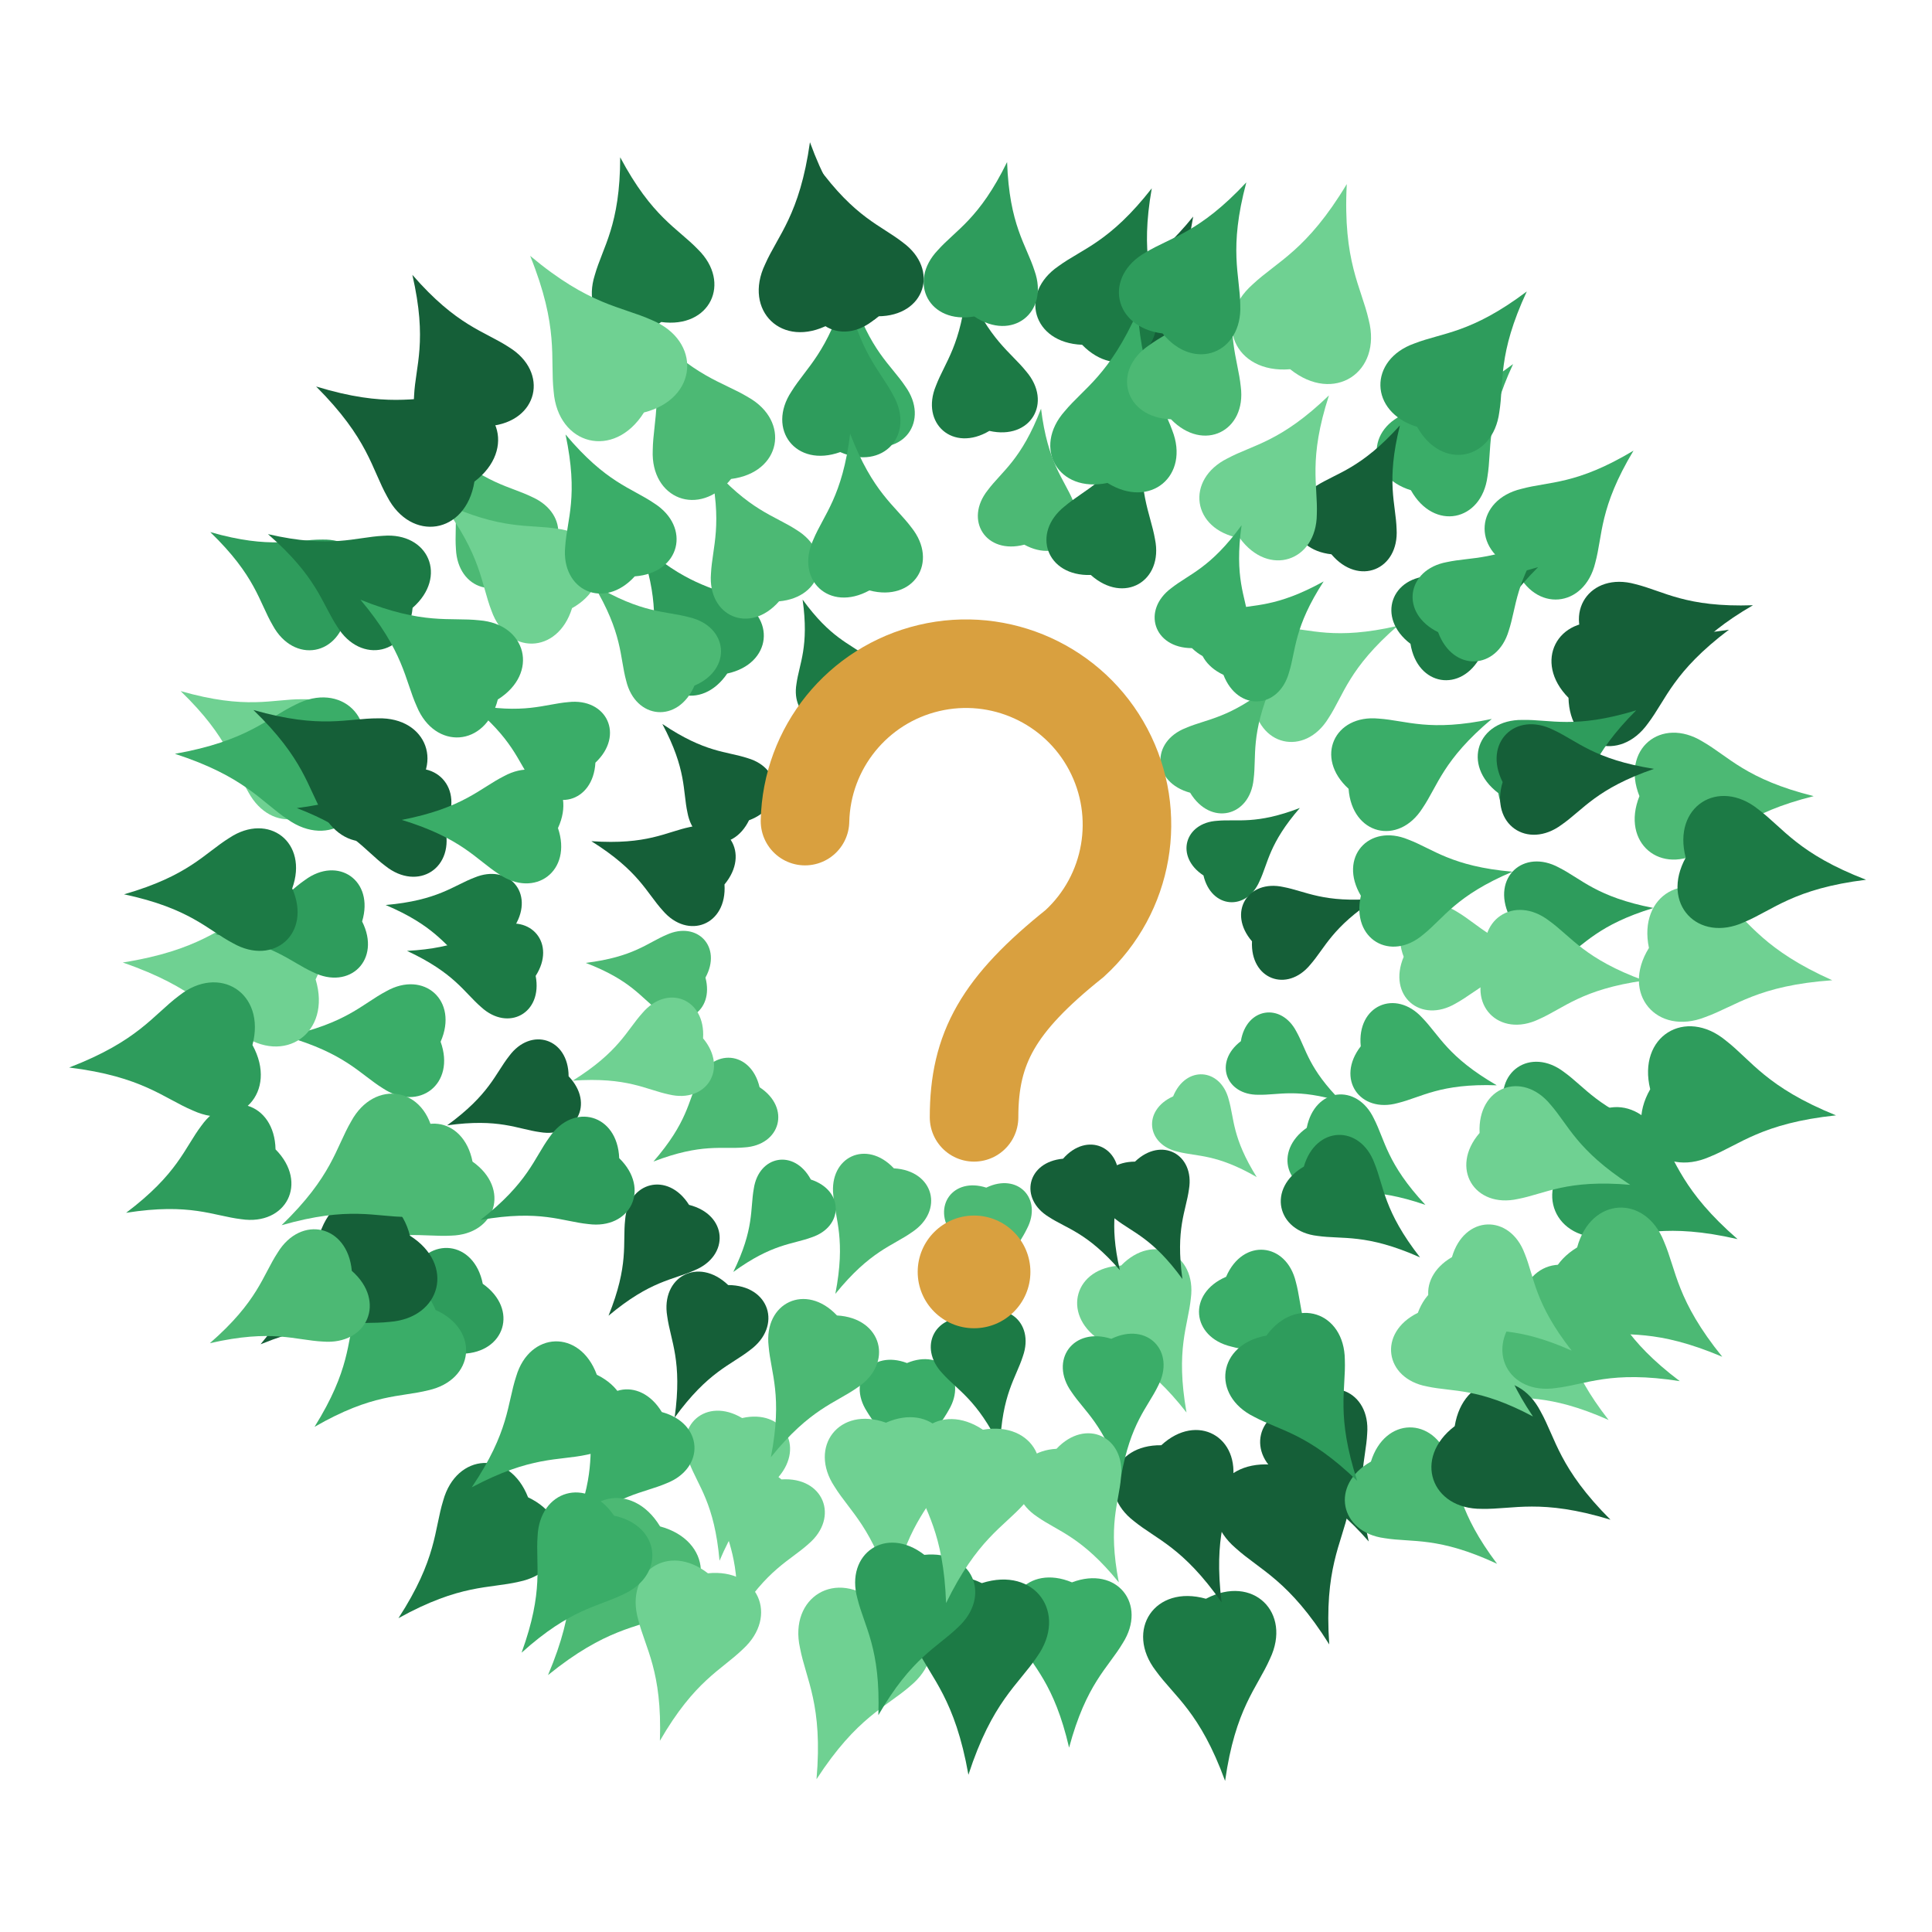
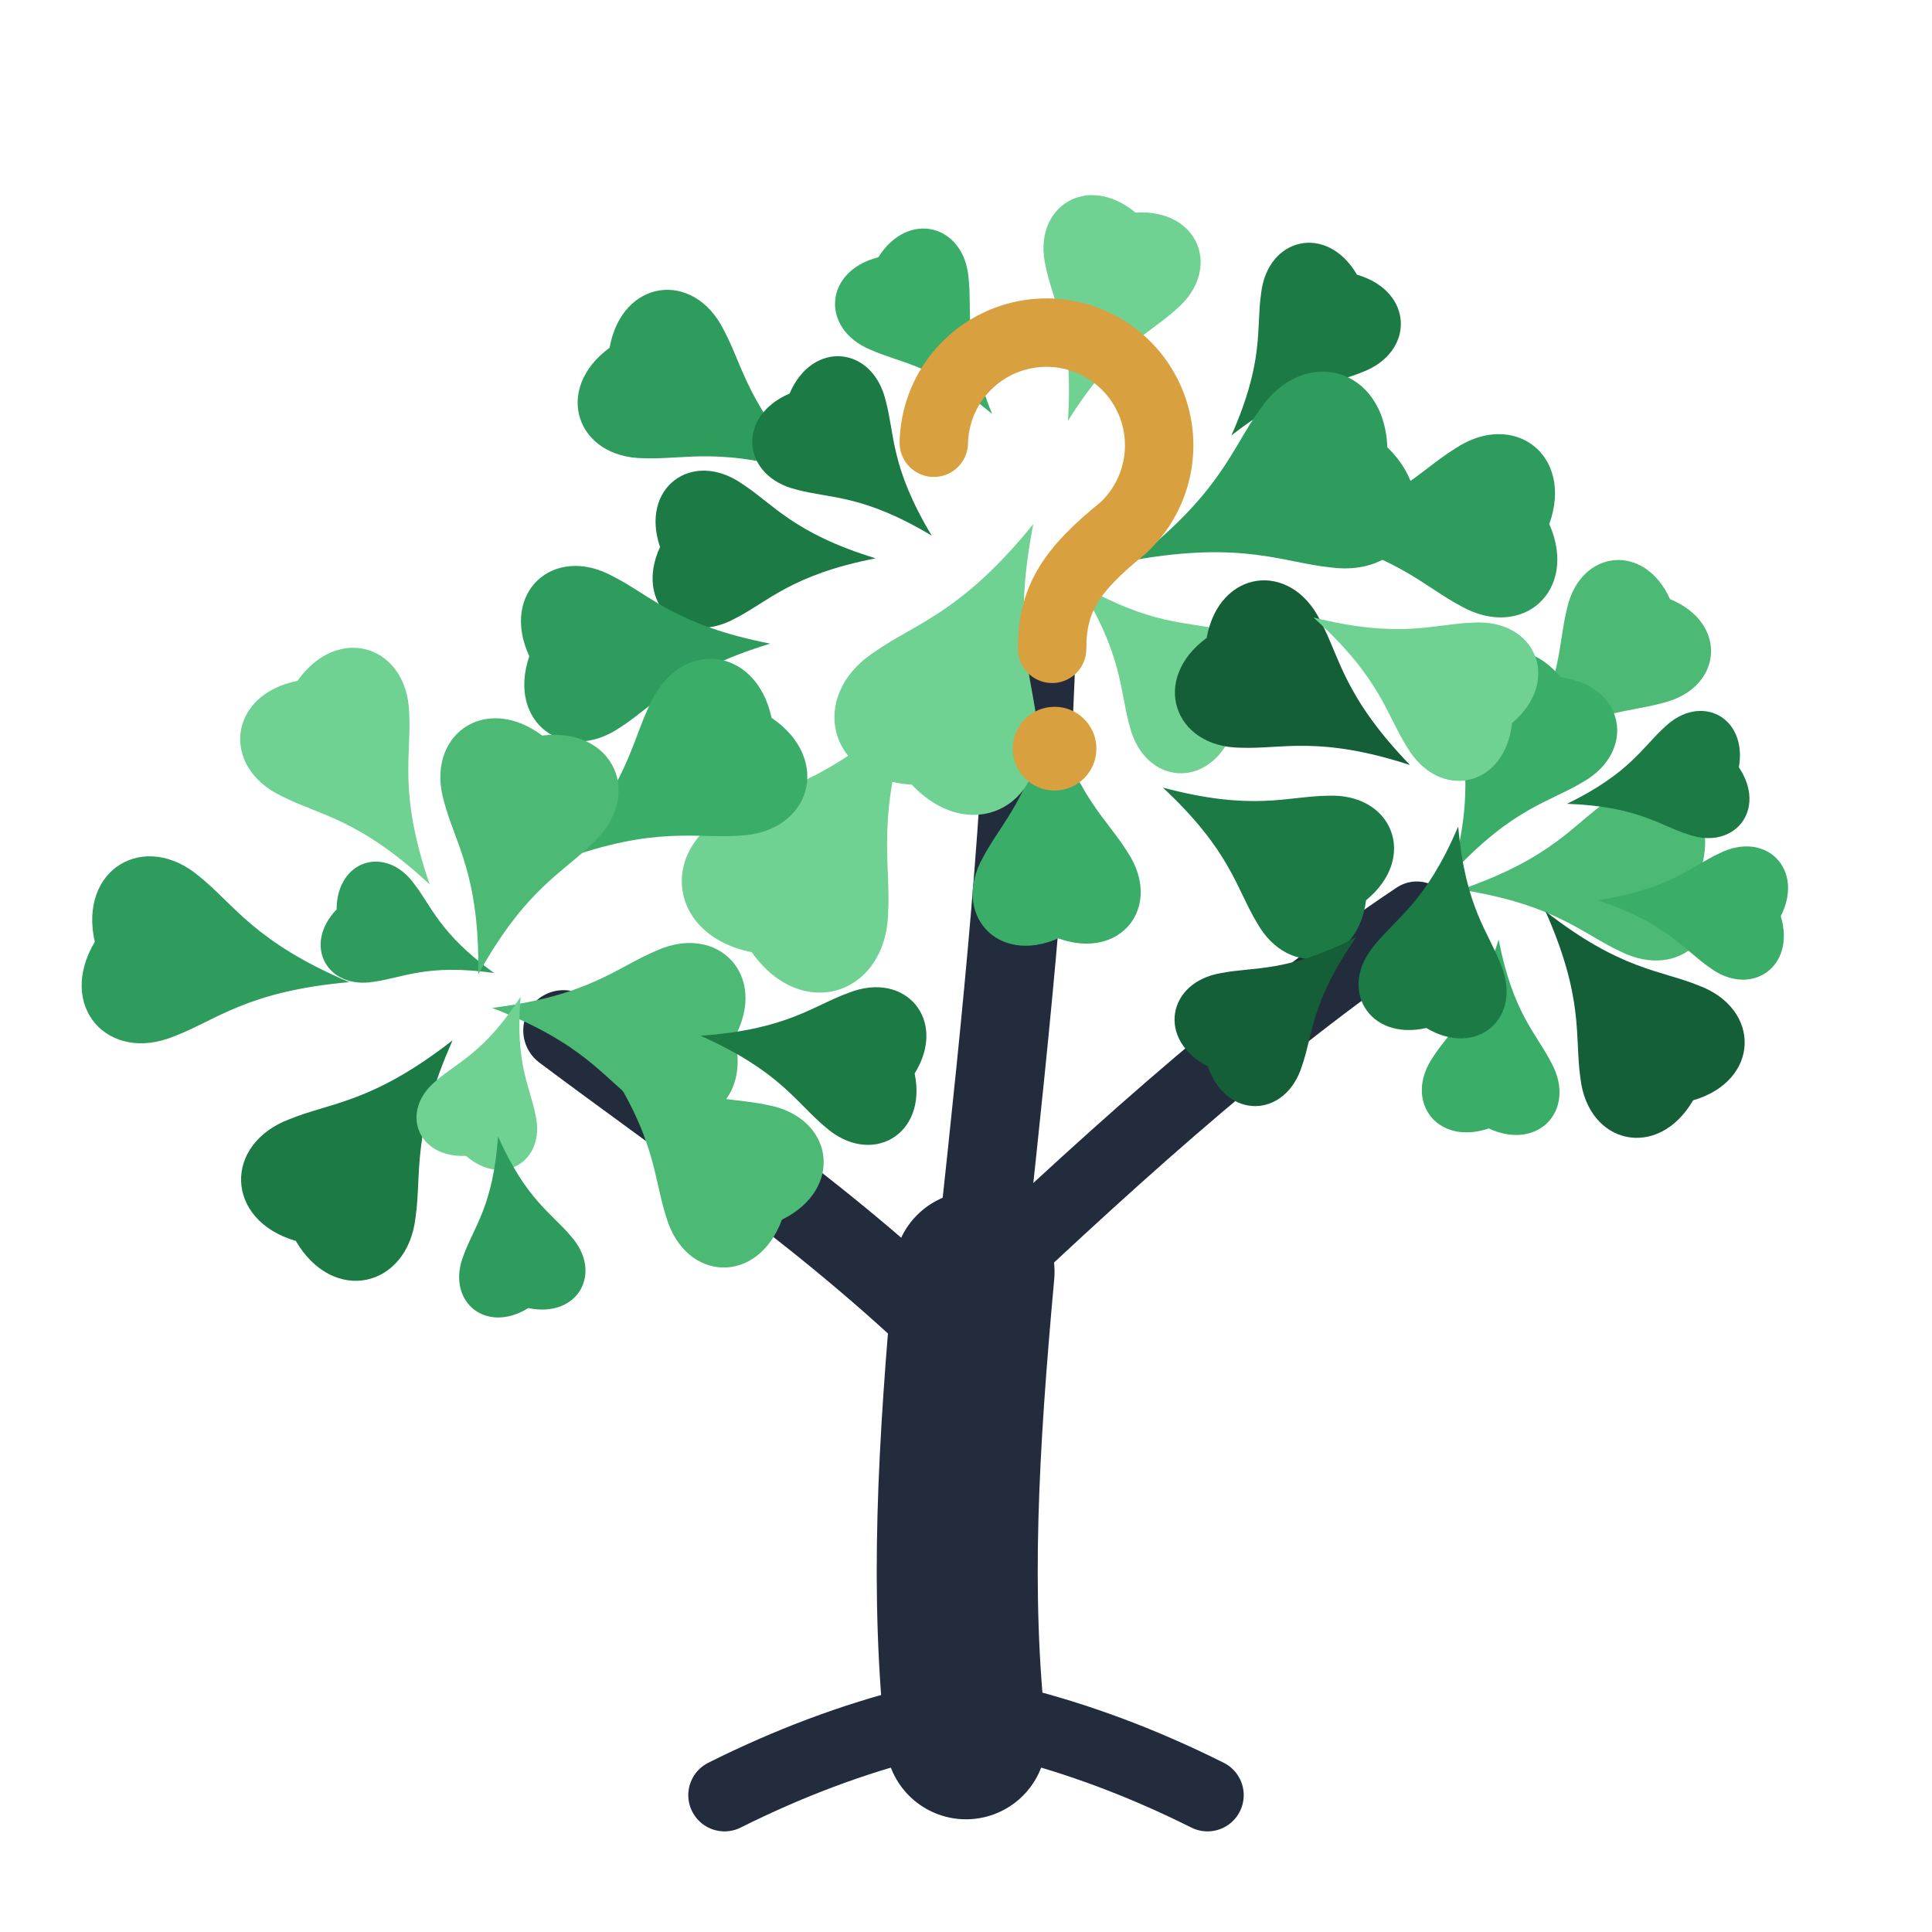
<svg xmlns="http://www.w3.org/2000/svg" viewBox="0 0 240 240" fill="none">
  <defs>
    <path id="bleaf" d="M0 -0.85 C 0.5 -1.05, 0.85 -0.62, 0.58 -0.18 C 0.42 0.1, 0.18 0.28, 0 1 C -0.18 0.28, -0.42 0.1, -0.58 -0.18 C -0.85 -0.62, -0.5 -1.05, 0 -0.85 Z" />
  </defs>
-   <use href="#bleaf" fill="#6fd192" transform="translate(32.4 91.6) rotate(120) scale(11.5)" />
-   <use href="#bleaf" fill="#2e9c5c" transform="translate(35.3 71.4) rotate(120) scale(10.6)" />
-   <use href="#bleaf" fill="#3aad68" transform="translate(106.5 46.6) rotate(176) scale(10.1)" />
-   <use href="#bleaf" fill="#4cb974" transform="translate(86.0 50.8) rotate(151) scale(11.7)" />
-   <use href="#bleaf" fill="#6fd192" transform="translate(90.9 184.3) rotate(9) scale(9.7)" />
-   <use href="#bleaf" fill="#155f38" transform="translate(165.4 182.4) rotate(-27) scale(10.2)" />
-   <use href="#bleaf" fill="#3aad68" transform="translate(181.1 53.7) rotate(219) scale(10.9)" />
-   <use href="#bleaf" fill="#155f38" transform="translate(87.4 167.2) rotate(22) scale(9.6)" />
-   <use href="#bleaf" fill="#2e9c5c" transform="translate(85.3 76.2) rotate(146) scale(10.6)" />
-   <use href="#bleaf" fill="#1c7a45" transform="translate(58.2 192.9) rotate(47) scale(11.9)" />
-   <use href="#bleaf" fill="#3aad68" transform="translate(169.1 144.5) rotate(-57) scale(9.5)" />
-   <use href="#bleaf" fill="#6fd192" transform="translate(143.0 165.6) rotate(-24) scale(10.8)" />
-   <use href="#bleaf" fill="#2e9c5c" transform="translate(195.5 139.2) rotate(276) scale(10.1)" />
-   <use href="#bleaf" fill="#2e9c5c" transform="translate(182.3 45.3) rotate(219) scale(11.7)" />
-   <use href="#bleaf" fill="#4cb974" transform="translate(128.2 59.9) rotate(187) scale(9.2)" />
-   <use href="#bleaf" fill="#2e9c5c" transform="translate(195.7 113.3) rotate(267) scale(9.7)" />
-   <use href="#bleaf" fill="#155f38" transform="translate(56.4 44.3) rotate(153) scale(11.4)" />
-   <use href="#bleaf" fill="#2e9c5c" transform="translate(204.8 148.3) rotate(297) scale(12.4)" />
-   <use href="#bleaf" fill="#4cb974" transform="translate(80.5 79.4) rotate(135) scale(9.6)" />
-   <use href="#bleaf" fill="#3aad68" transform="translate(112.8 176.8) rotate(-1) scale(8.8)" />
-   <use href="#bleaf" fill="#4cb974" transform="translate(123.0 154.4) rotate(-4) scale(8.1)" />
-   <use href="#bleaf" fill="#6fd192" transform="translate(163.9 82.7) rotate(243) scale(10.9)" />
-   <use href="#bleaf" fill="#1c7a45" transform="translate(155.0 104.9) rotate(235) scale(7.9)" />
-   <use href="#bleaf" fill="#155f38" transform="translate(143.7 36.6) rotate(205) scale(10.7)" />
-   <use href="#bleaf" fill="#1c7a45" transform="translate(79.8 30.6) rotate(166) scale(11.4)" />
-   <use href="#bleaf" fill="#4cb974" transform="translate(60.4 63.5) rotate(146) scale(9.9)" />
-   <use href="#bleaf" fill="#155f38" transform="translate(162.6 114.5) rotate(251) scale(8.8)" />
-   <use href="#bleaf" fill="#1c7a45" transform="translate(138.5 63.2) rotate(200) scale(10.3)" />
-   <use href="#bleaf" fill="#3aad68" transform="translate(158.2 164.5) rotate(-45) scale(9.8)" />
-   <use href="#bleaf" fill="#6fd192" transform="translate(63.6 69.5) rotate(129) scale(11.3)" />
-   <use href="#bleaf" fill="#4cb974" transform="translate(80.8 120.6) rotate(97) scale(8.1)" />
-   <use href="#bleaf" fill="#4cb974" transform="translate(88.3 139.3) rotate(55) scale(8.7)" />
-   <use href="#bleaf" fill="#2e9c5c" transform="translate(52.7 164.2) rotate(57) scale(10.2)" />
-   <use href="#bleaf" fill="#3aad68" transform="translate(133.0 206.0) rotate(1) scale(11.1)" />
-   <use href="#bleaf" fill="#3aad68" transform="translate(34.0 94.5) rotate(94) scale(12.3)" />
-   <use href="#bleaf" fill="#3aad68" transform="translate(47.2 169.4) rotate(46) scale(11.3)" />
-   <use href="#bleaf" fill="#155f38" transform="translate(49.9 54.4) rotate(121) scale(12.4)" />
-   <use href="#bleaf" fill="#3aad68" transform="translate(45.9 129.1) rotate(92) scale(10.4)" />
-   <use href="#bleaf" fill="#6fd192" transform="translate(94.5 191.7) rotate(18) scale(9.8)" />
-   <use href="#bleaf" fill="#1c7a45" transform="translate(56.6 113.8) rotate(99) scale(8.8)" />
-   <use href="#bleaf" fill="#4cb974" transform="translate(107.7 152.3) rotate(25) scale(9.3)" />
-   <use href="#bleaf" fill="#4cb974" transform="translate(51.0 149.3) rotate(57) scale(10.8)" />
-   <use href="#bleaf" fill="#6fd192" transform="translate(110.4 186.5) rotate(-2) scale(11.5)" />
-   <use href="#bleaf" fill="#6fd192" transform="translate(28.2 120.7) rotate(95) scale(13.0)" />
-   <use href="#bleaf" fill="#4cb974" transform="translate(152.5 92.3) rotate(217) scale(9.1)" />
-   <use href="#bleaf" fill="#6fd192" transform="translate(79.9 131.4) rotate(72) scale(9.2)" />
-   <use href="#bleaf" fill="#6fd192" transform="translate(191.0 169.5) rotate(-52) scale(11.2)" />
-   <use href="#bleaf" fill="#3aad68" transform="translate(157.7 78.5) rotate(227) scale(9.2)" />
-   <use href="#bleaf" fill="#3aad68" transform="translate(66.8 91.4) rotate(115) scale(9.3)" />
-   <use href="#bleaf" fill="#3aad68" transform="translate(77.1 182.2) rotate(37) scale(10.0)" />
-   <use href="#bleaf" fill="#1c7a45" transform="translate(150.9 209.0) rotate(-6) scale(12.3)" />
-   <use href="#bleaf" fill="#155f38" transform="translate(101.9 29.9) rotate(174) scale(12.3)" />
-   <use href="#bleaf" fill="#155f38" transform="translate(169.3 61.5) rotate(208) scale(9.8)" />
-   <use href="#bleaf" fill="#1c7a45" transform="translate(138.4 33.9) rotate(204) scale(11.5)" />
-   <use href="#bleaf" fill="#6fd192" transform="translate(182.7 119.0) rotate(271) scale(9.8)" />
-   <use href="#bleaf" fill="#155f38" transform="translate(88.1 96.4) rotate(138) scale(8.7)" />
-   <use href="#bleaf" fill="#1c7a45" transform="translate(43.0 71.3) rotate(117) scale(10.9)" />
-   <use href="#bleaf" fill="#6fd192" transform="translate(105.5 209.2) rotate(19) scale(12.5)" />
-   <use href="#bleaf" fill="#6fd192" transform="translate(159.1 58.7) rotate(212) scale(11.3)" />
-   <use href="#bleaf" fill="#4cb974" transform="translate(213.6 98.9) rotate(270) scale(11.7)" />
-   <use href="#bleaf" fill="#155f38" transform="translate(147.7 188.5) rotate(-21) scale(11.3)" />
-   <use href="#bleaf" fill="#155f38" transform="translate(81.0 156.0) rotate(36) scale(9.2)" />
-   <use href="#bleaf" fill="#155f38" transform="translate(42.4 159.7) rotate(54) scale(12.4)" />
-   <use href="#bleaf" fill="#3aad68" transform="translate(138.6 174.2) rotate(-4) scale(9.3)" />
-   <use href="#bleaf" fill="#1c7a45" transform="translate(121.6 45.3) rotate(171) scale(9.8)" />
-   <use href="#bleaf" fill="#4cb974" transform="translate(92.8 66.9) rotate(153) scale(10.3)" />
-   <use href="#bleaf" fill="#155f38" transform="translate(161.2 192.2) rotate(-18) scale(12.7)" />
-   <use href="#bleaf" fill="#4cb974" transform="translate(177.5 187.4) rotate(-51) scale(10.9)" />
-   <use href="#bleaf" fill="#6fd192" transform="translate(215.3 119.6) rotate(280) scale(12.5)" />
-   <use href="#bleaf" fill="#4cb974" transform="translate(75.6 198.1) rotate(37) scale(12.5)" />
-   <use href="#bleaf" fill="#6fd192" transform="translate(85.2 205.0) rotate(16) scale(11.7)" />
-   <use href="#bleaf" fill="#2e9c5c" transform="translate(104.7 46.9) rotate(182) scale(10.9)" />
-   <use href="#bleaf" fill="#155f38" transform="translate(189.6 182.5) rotate(-59) scale(12.2)" />
-   <use href="#bleaf" fill="#4cb974" transform="translate(100.2 171.5) rotate(25) scale(10.5)" />
-   <use href="#bleaf" fill="#2e9c5c" transform="translate(162.5 174.2) rotate(-32) scale(11.5)" />
-   <use href="#bleaf" fill="#2e9c5c" transform="translate(122.9 30.5) rotate(192) scale(10.6)" />
-   <use href="#bleaf" fill="#6fd192" transform="translate(163.5 35.3) rotate(197) scale(13.0)" />
-   <use href="#bleaf" fill="#6fd192" transform="translate(182.7 169.0) rotate(-48) scale(10.4)" />
-   <use href="#bleaf" fill="#3aad68" transform="translate(71.0 196.1) rotate(34) scale(11.1)" />
-   <use href="#bleaf" fill="#155f38" transform="translate(63.7 136.5) rotate(68) scale(8.8)" />
-   <use href="#bleaf" fill="#3aad68" transform="translate(54.0 81.2) rotate(126) scale(11.4)" />
-   <use href="#bleaf" fill="#1c7a45" transform="translate(219.7 107.8) rotate(277) scale(12.2)" />
-   <use href="#bleaf" fill="#3aad68" transform="translate(106.9 64.4) rotate(173) scale(10.6)" />
-   <use href="#bleaf" fill="#4cb974" transform="translate(45.2 146.3) rotate(60) scale(11.8)" />
-   <use href="#bleaf" fill="#155f38" transform="translate(46.8 101.6) rotate(97) scale(10.0)" />
-   <use href="#bleaf" fill="#155f38" transform="translate(204.0 82.8) rotate(247) scale(11.7)" />
-   <use href="#bleaf" fill="#3aad68" transform="translate(139.3 50.2) rotate(190) scale(11.7)" />
-   <use href="#bleaf" fill="#6fd192" transform="translate(134.8 187.6) rotate(-25) scale(9.9)" />
-   <use href="#bleaf" fill="#6fd192" transform="translate(73.5 42.3) rotate(144) scale(13.0)" />
-   <use href="#bleaf" fill="#4cb974" transform="translate(204.2 161.2) rotate(307) scale(12.2)" />
-   <use href="#bleaf" fill="#1c7a45" transform="translate(122.4 171.1) rotate(-12) scale(8.8)" />
-   <use href="#bleaf" fill="#3aad68" transform="translate(175.7 94.0) rotate(244) scale(10.7)" />
-   <use href="#bleaf" fill="#4cb974" transform="translate(35.6 162.0) rotate(63) scale(10.7)" />
-   <use href="#bleaf" fill="#1c7a45" transform="translate(59.2 119.8) rotate(101) scale(8.8)" />
-   <use href="#bleaf" fill="#2e9c5c" transform="translate(69.0 147.4) rotate(66) scale(10.2)" />
-   <use href="#bleaf" fill="#4cb974" transform="translate(149.2 43.7) rotate(204) scale(10.8)" />
-   <use href="#bleaf" fill="#4cb974" transform="translate(197.9 167.0) rotate(293) scale(11.7)" />
-   <use href="#bleaf" fill="#2e9c5c" transform="translate(20.9 131.1) rotate(83) scale(12.4)" />
-   <use href="#bleaf" fill="#3aad68" transform="translate(159.9 132.8) rotate(-59) scale(7.9)" />
-   <use href="#bleaf" fill="#2e9c5c" transform="translate(194.0 93.8) rotate(239) scale(10.8)" />
-   <use href="#bleaf" fill="#2e9c5c" transform="translate(215.6 136.8) rotate(278) scale(12.6)" />
-   <use href="#bleaf" fill="#155f38" transform="translate(206.9 78.3) rotate(254) scale(11.3)" />
-   <use href="#bleaf" fill="#3aad68" transform="translate(195.0 63.9) rotate(225) scale(11.2)" />
-   <use href="#bleaf" fill="#3aad68" transform="translate(177.7 109.9) rotate(261) scale(10.3)" />
-   <use href="#bleaf" fill="#6fd192" transform="translate(150.5 140.8) rotate(-46) scale(7.8)" />
-   <use href="#bleaf" fill="#3aad68" transform="translate(96.3 151.8) rotate(40) scale(8.1)" />
-   <use href="#bleaf" fill="#1c7a45" transform="translate(121.2 207.6) rotate(4) scale(12.9)" />
-   <use href="#bleaf" fill="#2e9c5c" transform="translate(112.2 202.3) rotate(16) scale(11.2)" />
-   <use href="#bleaf" fill="#1c7a45" transform="translate(168.6 150.1) rotate(-52) scale(9.9)" />
-   <use href="#bleaf" fill="#155f38" transform="translate(41.7 94.1) rotate(120) scale(11.8)" />
-   <use href="#bleaf" fill="#3aad68" transform="translate(150.9 73.5) rotate(202) scale(8.9)" />
-   <use href="#bleaf" fill="#155f38" transform="translate(135.3 150.3) rotate(-27) scale(8.4)" />
-   <use href="#bleaf" fill="#3aad68" transform="translate(176.8 132.2) rotate(286) scale(9.5)" />
-   <use href="#bleaf" fill="#155f38" transform="translate(143.7 151.0) rotate(-22) scale(8.5)" />
-   <use href="#bleaf" fill="#1c7a45" transform="translate(182.5 75.6) rotate(239) scale(10.0)" />
-   <use href="#bleaf" fill="#1c7a45" transform="translate(102.7 81.9) rotate(158) scale(8.0)" />
-   <use href="#bleaf" fill="#155f38" transform="translate(105.6 30.7) rotate(158) scale(10.9)" />
-   <use href="#bleaf" fill="#3aad68" transform="translate(67.0 177.2) rotate(48) scale(11.3)" />
-   <use href="#bleaf" fill="#3aad68" transform="translate(60.4 102.4) rotate(93) scale(10.5)" />
-   <use href="#bleaf" fill="#2e9c5c" transform="translate(149.2 32.8) rotate(209) scale(11.6)" />
-   <use href="#bleaf" fill="#155f38" transform="translate(195.3 96.4) rotate(265) scale(10.2)" />
-   <use href="#bleaf" fill="#6fd192" transform="translate(120.0 187.5) rotate(12) scale(11.9)" />
-   <use href="#bleaf" fill="#2e9c5c" transform="translate(36.6 115.2) rotate(85) scale(9.9)" />
-   <use href="#bleaf" fill="#3aad68" transform="translate(184.9 72.9) rotate(228) scale(9.9)" />
-   <use href="#bleaf" fill="#3aad68" transform="translate(74.9 63.5) rotate(154) scale(10.6)" />
-   <use href="#bleaf" fill="#155f38" transform="translate(82.4 107.4) rotate(108) scale(9.4)" />
-   <use href="#bleaf" fill="#2e9c5c" transform="translate(25.7 146.4) rotate(67) scale(10.9)" />
-   <use href="#bleaf" fill="#6fd192" transform="translate(192.4 143.7) rotate(289) scale(10.7)" />
-   <use href="#bleaf" fill="#6fd192" transform="translate(187.2 161.5) rotate(-52) scale(10.2)" />
-   <use href="#bleaf" fill="#1c7a45" transform="translate(26.7 110.7) rotate(88) scale(11.3)" />
-   <use href="#bleaf" fill="#6fd192" transform="translate(193.7 120.7) rotate(276) scale(10.6)" />
-   <path d="M100 102 a 20 20 0 1 1 33.5 15.2 c -9.5 7.6, -12.5 13, -12.5 21.6" stroke="#d9a03f" stroke-width="11" stroke-linecap="round" fill="none" />
-   <circle cx="121" cy="158" r="7" fill="#d9a03f" />
+   <g stroke="#232c3d" stroke-linecap="round" fill="none">
+     <path d="M120 216 C 118 198, 119 180, 121 158" stroke-width="20" />
+     <path d="M114 214 C 106 216, 98 219, 90 223" stroke-width="9" />
+     <path d="M126 214 C 134 216, 142 219, 150 223" stroke-width="9" />
+     <path d="M120 168 C 104 152, 86 140, 70 128" stroke-width="10" />
+     <path d="M121 160 C 140 142, 158 126, 176 114" stroke-width="9" />
+     <path d="M121 164 C 124 136, 127 110, 128 84" stroke-width="11" />
+   </g>
+   <use href="#bleaf" fill="#4cb974" transform="translate(198.9 83.3) rotate(44) scale(14.5)" />
+   <use href="#bleaf" fill="#3aad68" transform="translate(187.7 95.3) rotate(29) scale(15.0)" />
+   <use href="#bleaf" fill="#4cb974" transform="translate(77.4 127.2) rotate(97) scale(16.4)" />
+   <use href="#bleaf" fill="#6fd192" transform="translate(144.3 82.5) rotate(134) scale(14.4)" />
+   <use href="#bleaf" fill="#6fd192" transform="translate(102.6 104.1) rotate(213) scale(19.9)" />
+   <use href="#bleaf" fill="#1c7a45" transform="translate(45.7 142.7) rotate(218) scale(17.1)" />
+   <use href="#bleaf" fill="#155f38" transform="translate(161.5 86.5) rotate(-58) scale(16.1)" />
+   <use href="#bleaf" fill="#4cb974" transform="translate(197.6 109.1) rotate(85) scale(16.2)" />
+   <use href="#bleaf" fill="#6fd192" transform="translate(176.5 83.8) rotate(118) scale(15.1)" />
+   <use href="#bleaf" fill="#2e9c5c" transform="translate(26.3 119.3) rotate(-81) scale(17.3)" />
+   <use href="#bleaf" fill="#6fd192" transform="translate(137.2 38.3) rotate(18) scale(14.7)" />
+   <use href="#bleaf" fill="#1c7a45" transform="translate(94.3 68.6) rotate(-87) scale(14.5)" />
+   <use href="#bleaf" fill="#3aad68" transform="translate(210.8 112.9) rotate(95) scale(12.3)" />
+   <use href="#bleaf" fill="#1c7a45" transform="translate(161.4 43.3) rotate(38) scale(13.7)" />
+   <use href="#bleaf" fill="#2e9c5c" transform="translate(87.4 50.5) rotate(-58) scale(16.2)" />
+   <use href="#bleaf" fill="#6fd192" transform="translate(61.0 134.5) rotate(199) scale(11.3)" />
+   <use href="#bleaf" fill="#1c7a45" transform="translate(158.1 105.4) rotate(119) scale(15.6)" />
+   <use href="#bleaf" fill="#1c7a45" transform="translate(106.2 57.0) rotate(-45) scale(13.5)" />
+   <use href="#bleaf" fill="#2e9c5c" transform="translate(79.5 80.8) rotate(267) scale(16.2)" />
+   <use href="#bleaf" fill="#3aad68" transform="translate(131.0 103.4) rotate(178) scale(15.5)" />
+   <use href="#bleaf" fill="#6fd192" transform="translate(120.2 82.6) rotate(205) scale(19.3)" />
+   <use href="#bleaf" fill="#2e9c5c" transform="translate(50.8 116.6) rotate(-68) scale(11.4)" />
+   <use href="#bleaf" fill="#4cb974" transform="translate(86.9 142.3) rotate(132) scale(16.2)" />
+   <use href="#bleaf" fill="#1c7a45" transform="translate(206.2 97.4) rotate(78) scale(11.8)" />
+   <use href="#bleaf" fill="#6fd192" transform="translate(44.5 96.2) rotate(-33) scale(16.3)" />
+   <use href="#bleaf" fill="#3aad68" transform="translate(83.8 97.3) rotate(56) scale(17.1)" />
+   <use href="#bleaf" fill="#1c7a45" transform="translate(101.4 131.2) rotate(100) scale(14.6)" />
+   <use href="#bleaf" fill="#2e9c5c" transform="translate(178.1 65.6) rotate(88) scale(16.9)" />
+   <use href="#bleaf" fill="#3aad68" transform="translate(115.6 40.9) rotate(-36) scale(13.0)" />
+   <use href="#bleaf" fill="#2e9c5c" transform="translate(157.9 62.0) rotate(66) scale(18.6)" />
+   <use href="#bleaf" fill="#155f38" transform="translate(158.5 125.1) rotate(229) scale(13.2)" />
+   <use href="#bleaf" fill="#4cb974" transform="translate(63.7 105.0) rotate(15) scale(16.6)" />
+   <use href="#bleaf" fill="#155f38" transform="translate(201.9 125.9) rotate(142) scale(16.1)" />
+   <use href="#bleaf" fill="#3aad68" transform="translate(185.5 129.4) rotate(183) scale(12.7)" />
+   <use href="#bleaf" fill="#1c7a45" transform="translate(179.0 116.2) rotate(189) scale(13.7)" />
+   <use href="#bleaf" fill="#2e9c5c" transform="translate(63.9 152.7) rotate(170) scale(11.7)" />
+   <path d="M116 55 a 14 14 0 1 1 23.5 10.6 c -6.7 5.4, -8.8 9, -8.8 15" stroke="#d9a03f" stroke-width="8.5" stroke-linecap="round" fill="none" />
+   <circle cx="131" cy="93" r="5.2" fill="#d9a03f" />
</svg>
